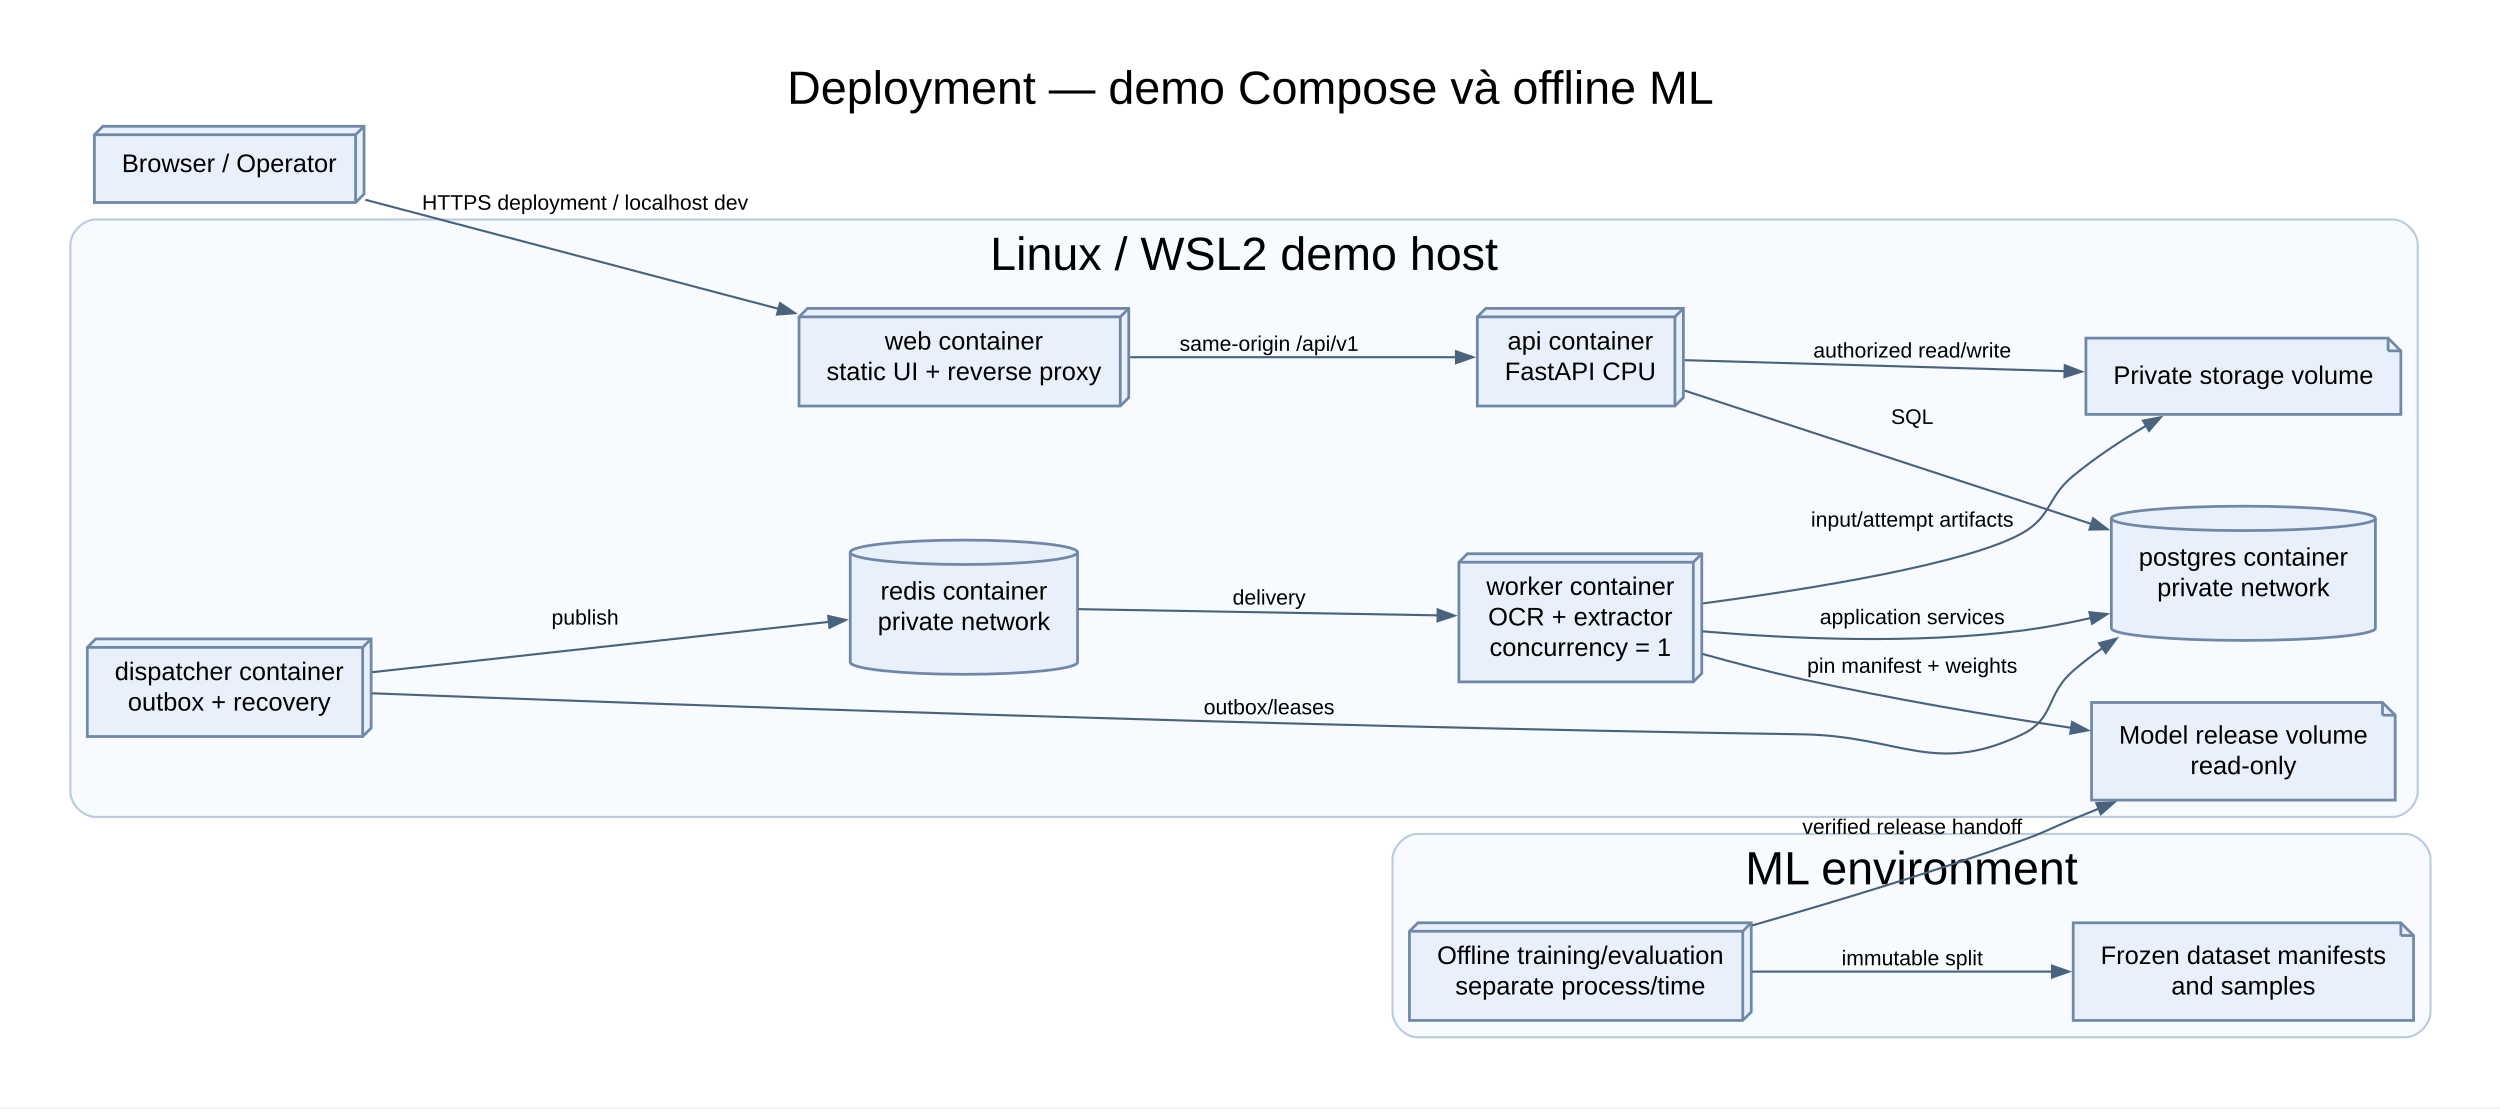
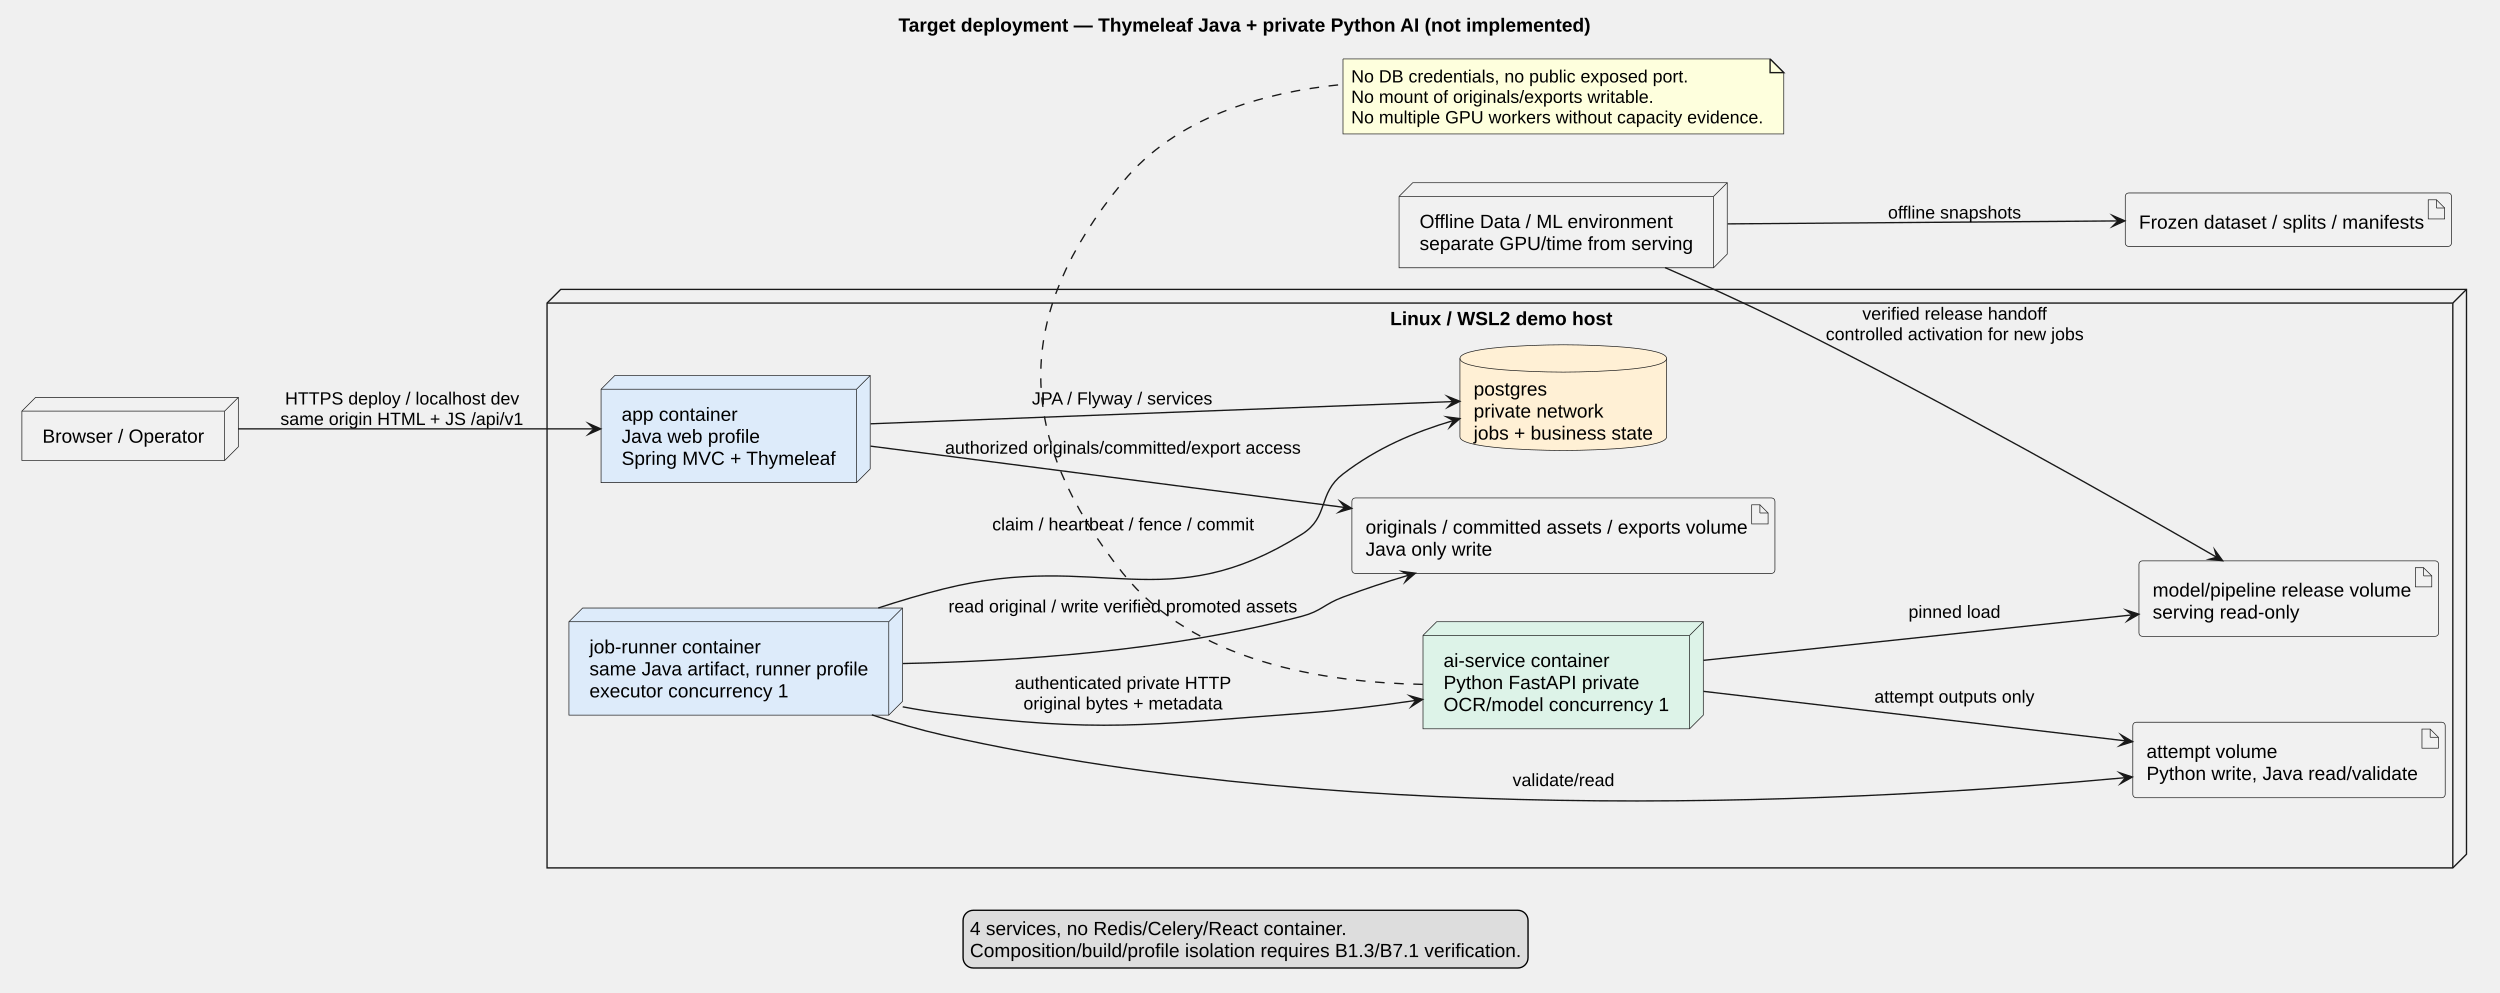
- <svg xmlns="http://www.w3.org/2000/svg" width="1180pt" height="523pt" viewBox="0.00 0.00 1180.00 523.00">
-   <g id="graph0" class="graph" transform="scale(1 1) rotate(0) translate(25.2 497.6)">
-     <polygon fill="white" stroke="none" points="-25.2,25.2 -25.2,-497.6 1155.2,-497.6 1155.2,25.2 -25.2,25.2" />
-     <text xml:space="preserve" text-anchor="middle" x="565" y="-448.6" font-family="Arial" font-size="22.00">Deployment — demo Compose và offline ML</text>
-     <g id="clust1" class="cluster">
-       <path fill="#f7fafe" stroke="#bacbdd" d="M20,-112C20,-112 1103.99,-112 1103.99,-112 1109.99,-112 1115.99,-118 1115.99,-124 1115.99,-124 1115.99,-382 1115.99,-382 1115.99,-388 1109.99,-394 1103.99,-394 1103.99,-394 20,-394 20,-394 14,-394 8,-388 8,-382 8,-382 8,-124 8,-124 8,-118 14,-112 20,-112" />
-       <text xml:space="preserve" text-anchor="middle" x="562" y="-370.2" font-family="Arial" font-size="22.00">Linux / WSL2 demo host</text>
+ <svg xmlns="http://www.w3.org/2000/svg" version="1.1" data-diagram-type="DESCRIPTION" style="width:1828px;height:726px;background:#FFFFFF;" width="1828px" height="726px" viewBox="0 0 1828 726" zoomAndPan="magnify" preserveAspectRatio="none" contentStyleType="text/css">
+   <defs />
+   <g font-family="sans-serif" lengthAdjust="spacing">
+     <g class="title" data-source-line="1">
+       <text x="656.945" y="23.132" fill="#000" font-size="14" textLength="507.609" font-weight="700" font-family="Arial">Target deployment — Thymeleaf Java + private Python AI (not implemented)</text>
    </g>
-     <g id="clust2" class="cluster">
-       <path fill="#f7fafe" stroke="#bacbdd" d="M644.06,-8C644.06,-8 1110,-8 1110,-8 1116,-8 1122,-14 1122,-20 1122,-20 1122,-92 1122,-92 1122,-98 1116,-104 1110,-104 1110,-104 644.06,-104 644.06,-104 638.06,-104 632.06,-98 632.06,-92 632.06,-92 632.06,-20 632.06,-20 632.06,-14 638.06,-8 644.06,-8" />
-       <text xml:space="preserve" text-anchor="middle" x="877.03" y="-80.2" font-family="Arial" font-size="22.00">ML environment</text>
+     <g class="cluster" data-qualified-name="Linux . WSL2 demo host" id="ent0002" data-source-line="6">
+       <polygon points="400,221.599,410,211.599,1803.5,211.599,1803.5,624.599,1793.5,634.599,400,634.599,400,221.599" fill="none" style="stroke:#181818;stroke-width:1;stroke-linejoin:miter;stroke-miterlimit:10;" />
+       <line x1="1793.5" y1="221.599" x2="1803.5" y2="211.599" style="stroke:#181818;stroke-width:1;" />
+       <line x1="400" y1="221.599" x2="1793.5" y2="221.599" style="stroke:#181818;stroke-width:1;" />
+       <line x1="1793.5" y1="221.599" x2="1793.5" y2="634.599" style="stroke:#181818;stroke-width:1;" />
+       <text x="1016.471" y="237.73" fill="#000" font-size="14" textLength="162.559" font-weight="700" font-family="Arial">Linux / WSL2 demo host</text>
    </g>
-     <g id="node1" class="node">
-       <polygon fill="#e8f0fc" stroke="#7088a8" stroke-width="1.3" points="146.64,-438 23.35,-438 19.35,-434 19.35,-402 142.64,-402 146.64,-406 146.64,-438" />
-       <polyline fill="none" stroke="#7088a8" stroke-width="1.3" points="142.64,-434 19.35,-434" />
-       <polyline fill="none" stroke="#7088a8" stroke-width="1.3" points="142.64,-434 142.64,-402" />
-       <polyline fill="none" stroke="#7088a8" stroke-width="1.3" points="142.64,-434 146.64,-438" />
-       <text xml:space="preserve" text-anchor="middle" x="82.99" y="-416.4" font-family="Arial" font-size="12.00">Browser / Operator</text>
+     <g class="entity" data-qualified-name="Linux . WSL2 demo host.web" id="ent0003" data-source-line="7">
+       <polygon points="439.5,284.599,449.5,274.599,636.282,274.599,636.282,342.895,626.282,352.895,439.5,352.895,439.5,284.599" fill="#DDEBFA" style="stroke:#181818;stroke-width:0.5;stroke-linejoin:miter;stroke-miterlimit:10;" />
+       <line x1="626.282" y1="284.599" x2="636.282" y2="274.599" style="stroke:#181818;stroke-width:0.5;" />
+       <line x1="439.5" y1="284.599" x2="626.282" y2="284.599" style="stroke:#181818;stroke-width:0.5;" />
+       <line x1="626.282" y1="284.599" x2="626.282" y2="352.895" style="stroke:#181818;stroke-width:0.5;" />
+       <text x="454.5" y="307.73" fill="#000" font-size="14" textLength="84.841" font-family="Arial">app container</text>
+       <text x="454.5" y="323.829" fill="#000" font-size="14" textLength="101.165" font-family="Arial">Java web profile</text>
+       <text x="454.5" y="339.928" fill="#000" font-size="14" textLength="156.782" font-family="Arial">Spring MVC + Thymeleaf</text>
    </g>
-     <g id="node2" class="node">
-       <polygon fill="#e8f0fc" stroke="#7088a8" stroke-width="1.3" points="507.57,-352.04 355.94,-352.04 351.94,-348.04 351.94,-305.96 503.57,-305.96 507.57,-309.96 507.57,-352.04" />
-       <polyline fill="none" stroke="#7088a8" stroke-width="1.3" points="503.57,-348.04 351.94,-348.04" />
-       <polyline fill="none" stroke="#7088a8" stroke-width="1.3" points="503.57,-348.04 503.57,-305.96" />
-       <polyline fill="none" stroke="#7088a8" stroke-width="1.3" points="503.57,-348.04 507.57,-352.04" />
-       <text xml:space="preserve" text-anchor="middle" x="429.76" y="-332.6" font-family="Arial" font-size="12.00">web container</text>
-       <text xml:space="preserve" text-anchor="middle" x="429.76" y="-318.2" font-family="Arial" font-size="12.00">static UI + reverse proxy</text>
+     <g class="entity" data-qualified-name="Linux . WSL2 demo host.runner" id="ent0004" data-source-line="8">
+       <polygon points="416,454.599,426,444.599,659.868,444.599,659.868,512.895,649.868,522.895,416,522.895,416,454.599" fill="#DDEBFA" style="stroke:#181818;stroke-width:0.5;stroke-linejoin:miter;stroke-miterlimit:10;" />
+       <line x1="649.868" y1="454.599" x2="659.868" y2="444.599" style="stroke:#181818;stroke-width:0.5;" />
+       <line x1="416" y1="454.599" x2="649.868" y2="454.599" style="stroke:#181818;stroke-width:0.5;" />
+       <line x1="649.868" y1="454.599" x2="649.868" y2="522.895" style="stroke:#181818;stroke-width:0.5;" />
+       <text x="431" y="477.73" fill="#000" font-size="14" textLength="125.296" font-family="Arial">job-runner container</text>
+       <text x="431" y="493.829" fill="#000" font-size="14" textLength="203.868" font-family="Arial">same Java artifact, runner profile</text>
+       <text x="431" y="509.928" fill="#000" font-size="14" textLength="145.517" font-family="Arial">executor concurrency 1</text>
    </g>
-     <g id="edge1" class="edge">
-       <path fill="none" stroke="#49627e" d="M147.23,-403.31C201.96,-388.86 281.63,-367.83 342.26,-351.83" />
-       <polygon fill="#49627e" stroke="#49627e" points="342.96,-354.54 349.98,-349.79 341.53,-349.13 342.96,-354.54" />
-       <text xml:space="preserve" text-anchor="middle" x="250.96" y="-398.59" font-family="Arial" font-size="10.00">HTTPS deployment / localhost dev</text>
+     <g class="entity" data-qualified-name="Linux . WSL2 demo host.ai" id="ent0005" data-source-line="9">
+       <polygon points="1040.5,464.599,1050.5,454.599,1245.451,454.599,1245.451,522.895,1235.451,532.895,1040.5,532.895,1040.5,464.599" fill="#DDF3E8" style="stroke:#181818;stroke-width:0.5;stroke-linejoin:miter;stroke-miterlimit:10;" />
+       <line x1="1235.451" y1="464.599" x2="1245.451" y2="454.599" style="stroke:#181818;stroke-width:0.5;" />
+       <line x1="1040.5" y1="464.599" x2="1235.451" y2="464.599" style="stroke:#181818;stroke-width:0.5;" />
+       <line x1="1235.451" y1="464.599" x2="1235.451" y2="532.895" style="stroke:#181818;stroke-width:0.5;" />
+       <text x="1055.5" y="487.73" fill="#000" font-size="14" textLength="121.386" font-family="Arial">ai-service container</text>
+       <text x="1055.5" y="503.829" fill="#000" font-size="14" textLength="143.179" font-family="Arial">Python FastAPI private</text>
+       <text x="1055.5" y="519.928" fill="#000" font-size="14" textLength="164.951" font-family="Arial">OCR/model concurrency 1</text>
    </g>
-     <g id="node3" class="node">
-       <polygon fill="#e8f0fc" stroke="#7088a8" stroke-width="1.3" points="769.36,-352.04 676.09,-352.04 672.09,-348.04 672.09,-305.96 765.36,-305.96 769.36,-309.96 769.36,-352.04" />
-       <polyline fill="none" stroke="#7088a8" stroke-width="1.3" points="765.36,-348.04 672.09,-348.04" />
-       <polyline fill="none" stroke="#7088a8" stroke-width="1.3" points="765.36,-348.04 765.36,-305.96" />
-       <polyline fill="none" stroke="#7088a8" stroke-width="1.3" points="765.36,-348.04 769.36,-352.04" />
-       <text xml:space="preserve" text-anchor="middle" x="720.72" y="-332.6" font-family="Arial" font-size="12.00">api container</text>
-       <text xml:space="preserve" text-anchor="middle" x="720.72" y="-318.2" font-family="Arial" font-size="12.00">FastAPI CPU</text>
+     <g class="entity" data-qualified-name="Linux . WSL2 demo host.db" id="ent0006" data-source-line="10">
+       <path d="M1067.5,262.099 C1067.5,252.099 1143.067,252.099 1143.067,252.099 C1143.067,252.099 1218.634,252.099 1218.634,262.099 L1218.634,319.395 C1218.634,329.395 1143.067,329.395 1143.067,329.395 C1143.067,329.395 1067.5,329.395 1067.5,319.395 L1067.5,262.099" style="stroke:#181818;stroke-width:0.5;" fill="#FFF0D5" />
+       <path d="M1067.5,262.099 C1067.5,272.099 1143.067,272.099 1143.067,272.099 C1143.067,272.099 1218.634,272.099 1218.634,262.099" style="stroke:#181818;stroke-width:0.5;" fill="none" />
+       <text x="1077.5" y="289.23" fill="#000" font-size="14" textLength="53.696" font-family="Arial">postgres</text>
+       <text x="1077.5" y="305.329" fill="#000" font-size="14" textLength="94.931" font-family="Arial">private network</text>
+       <text x="1077.5" y="321.428" fill="#000" font-size="14" textLength="131.134" font-family="Arial">jobs + business state</text>
    </g>
-     <g id="edge2" class="edge">
-       <path fill="none" stroke="#49627e" d="M508.2,-329C556.63,-329 617.99,-329 662.13,-329" />
-       <polygon fill="#49627e" stroke="#49627e" points="662.04,-331.8 670.04,-329 662.04,-326.2 662.04,-331.8" />
-       <text xml:space="preserve" text-anchor="middle" x="573.81" y="-332" font-family="Arial" font-size="10.00">same-origin /api/v1</text>
+     <g class="entity" data-qualified-name="Linux . WSL2 demo host.originals" id="ent0007" data-source-line="11">
+       <rect x="988.5" y="364.099" width="309.33" height="55.197" fill="#F1F1F1" style="stroke:#181818;stroke-width:0.5;" rx="2.5" ry="2.5" />
+       <polygon points="1280.83,369.099,1280.83,383.099,1292.83,383.099,1292.83,375.099,1286.83,369.099,1280.83,369.099" fill="#F1F1F1" style="stroke:#181818;stroke-width:0.5;stroke-linejoin:miter;stroke-miterlimit:10;" />
+       <line x1="1286.83" y1="369.099" x2="1286.83" y2="375.099" style="stroke:#181818;stroke-width:0.5;" />
+       <line x1="1292.83" y1="375.099" x2="1286.83" y2="375.099" style="stroke:#181818;stroke-width:0.5;" />
+       <text x="998.5" y="390.23" fill="#000" font-size="14" textLength="279.33" font-family="Arial">originals / committed assets / exports volume</text>
+       <text x="998.5" y="406.329" fill="#000" font-size="14" textLength="92.593" font-family="Arial">Java only write</text>
    </g>
-     <g id="node6" class="node">
-       <path fill="#e8f0fc" stroke="#7088a8" stroke-width="1.3" d="M1095.99,-252.92C1095.99,-256.1 1068.06,-258.68 1033.67,-258.68 999.28,-258.68 971.35,-256.1 971.35,-252.92 971.35,-252.92 971.35,-201.08 971.35,-201.08 971.35,-197.9 999.28,-195.32 1033.67,-195.32 1068.06,-195.32 1095.99,-197.9 1095.99,-201.08 1095.99,-201.08 1095.99,-252.92 1095.99,-252.92" />
-       <path fill="none" stroke="#7088a8" stroke-width="1.3" d="M1095.99,-252.92C1095.99,-249.74 1068.06,-247.16 1033.67,-247.16 999.28,-247.16 971.35,-249.74 971.35,-252.92" />
-       <text xml:space="preserve" text-anchor="middle" x="1033.67" y="-230.6" font-family="Arial" font-size="12.00">postgres container</text>
-       <text xml:space="preserve" text-anchor="middle" x="1033.67" y="-216.2" font-family="Arial" font-size="12.00">private network</text>
+     <g class="entity" data-qualified-name="Linux . WSL2 demo host.attempts" id="ent0008" data-source-line="12">
+       <rect x="1559.5" y="528.099" width="228.44" height="55.197" fill="#F1F1F1" style="stroke:#181818;stroke-width:0.5;" rx="2.5" ry="2.5" />
+       <polygon points="1770.94,533.099,1770.94,547.099,1782.94,547.099,1782.94,539.099,1776.94,533.099,1770.94,533.099" fill="#F1F1F1" style="stroke:#181818;stroke-width:0.5;stroke-linejoin:miter;stroke-miterlimit:10;" />
+       <line x1="1776.94" y1="533.099" x2="1776.94" y2="539.099" style="stroke:#181818;stroke-width:0.5;" />
+       <line x1="1782.94" y1="539.099" x2="1776.94" y2="539.099" style="stroke:#181818;stroke-width:0.5;" />
+       <text x="1569.5" y="554.23" fill="#000" font-size="14" textLength="95.71" font-family="Arial">attempt volume</text>
+       <text x="1569.5" y="570.329" fill="#000" font-size="14" textLength="198.44" font-family="Arial">Python write, Java read/validate</text>
    </g>
-     <g id="edge3" class="edge">
-       <path fill="none" stroke="#49627e" d="M769.98,-313.22C812.06,-299.45 874.75,-278.92 929.35,-261 939.97,-257.51 951.2,-253.82 962.19,-250.21" />
-       <polygon fill="#49627e" stroke="#49627e" points="962.77,-252.96 969.5,-247.8 961.02,-247.64 962.77,-252.96" />
-       <text xml:space="preserve" text-anchor="middle" x="877.37" y="-297.49" font-family="Arial" font-size="10.00">SQL</text>
+     <g class="entity" data-qualified-name="Linux . WSL2 demo host.models" id="ent0009" data-source-line="13">
+       <rect x="1564" y="410.099" width="219.109" height="55.197" fill="#F1F1F1" style="stroke:#181818;stroke-width:0.5;" rx="2.5" ry="2.5" />
+       <polygon points="1766.109,415.099,1766.109,429.099,1778.109,429.099,1778.109,421.099,1772.109,415.099,1766.109,415.099" fill="#F1F1F1" style="stroke:#181818;stroke-width:0.5;stroke-linejoin:miter;stroke-miterlimit:10;" />
+       <line x1="1772.109" y1="415.099" x2="1772.109" y2="421.099" style="stroke:#181818;stroke-width:0.5;" />
+       <line x1="1778.109" y1="421.099" x2="1772.109" y2="421.099" style="stroke:#181818;stroke-width:0.5;" />
+       <text x="1574" y="436.23" fill="#000" font-size="14" textLength="189.109" font-family="Arial">model/pipeline release volume</text>
+       <text x="1574" y="452.329" fill="#000" font-size="14" textLength="107.386" font-family="Arial">serving read-only</text>
    </g>
-     <g id="node8" class="node">
-       <polygon fill="#e8f0fc" stroke="#7088a8" stroke-width="1.3" points="1101.99,-338 959.35,-338 959.35,-302 1107.99,-302 1107.99,-332 1101.99,-338" />
-       <polyline fill="none" stroke="#7088a8" stroke-width="1.3" points="1101.99,-338 1101.99,-332" />
-       <polyline fill="none" stroke="#7088a8" stroke-width="1.3" points="1107.99,-332 1101.99,-332" />
-       <text xml:space="preserve" text-anchor="middle" x="1033.67" y="-316.4" font-family="Arial" font-size="12.00">Private storage volume</text>
+     <g class="entity" data-qualified-name="browser" id="ent0001" data-source-line="5">
+       <polygon points="16,300.599,26,290.599,174.262,290.599,174.262,326.697,164.262,336.697,16,336.697,16,300.599" fill="#F1F1F1" style="stroke:#181818;stroke-width:0.5;stroke-linejoin:miter;stroke-miterlimit:10;" />
+       <line x1="164.262" y1="300.599" x2="174.262" y2="290.599" style="stroke:#181818;stroke-width:0.5;" />
+       <line x1="16" y1="300.599" x2="164.262" y2="300.599" style="stroke:#181818;stroke-width:0.5;" />
+       <line x1="164.262" y1="300.599" x2="164.262" y2="336.697" style="stroke:#181818;stroke-width:0.5;" />
+       <text x="31" y="323.73" fill="#000" font-size="14" textLength="118.262" font-family="Arial">Browser / Operator</text>
    </g>
-     <g id="edge8" class="edge">
-       <path fill="none" stroke="#49627e" d="M769.97,-327.6C817.8,-326.22 892.03,-324.07 949.4,-322.41" />
-       <polygon fill="#49627e" stroke="#49627e" points="949.39,-325.21 957.3,-322.18 949.22,-319.61 949.39,-325.21" />
-       <text xml:space="preserve" text-anchor="middle" x="877.37" y="-328.83" font-family="Arial" font-size="10.00">authorized read/write</text>
+     <g class="entity" data-qualified-name="train" id="ent0010" data-source-line="15">
+       <polygon points="1023,143.599,1033,133.599,1262.958,133.599,1262.958,185.796,1252.958,195.796,1023,195.796,1023,143.599" fill="#F1F1F1" style="stroke:#181818;stroke-width:0.5;stroke-linejoin:miter;stroke-miterlimit:10;" />
+       <line x1="1252.958" y1="143.599" x2="1262.958" y2="133.599" style="stroke:#181818;stroke-width:0.5;" />
+       <line x1="1023" y1="143.599" x2="1252.958" y2="143.599" style="stroke:#181818;stroke-width:0.5;" />
+       <line x1="1252.958" y1="143.599" x2="1252.958" y2="195.796" style="stroke:#181818;stroke-width:0.5;" />
+       <text x="1038" y="166.73" fill="#000" font-size="14" textLength="185.972" font-family="Arial">Offline Data / ML environment</text>
+       <text x="1038" y="182.829" fill="#000" font-size="14" textLength="199.958" font-family="Arial">separate GPU/time from serving</text>
    </g>
-     <g id="node4" class="node">
-       <polygon fill="#e8f0fc" stroke="#7088a8" stroke-width="1.3" points="149.98,-196.04 20,-196.04 16,-192.04 16,-149.96 145.98,-149.96 149.98,-153.96 149.98,-196.04" />
-       <polyline fill="none" stroke="#7088a8" stroke-width="1.3" points="145.98,-192.04 16,-192.04" />
-       <polyline fill="none" stroke="#7088a8" stroke-width="1.3" points="145.98,-192.04 145.98,-149.96" />
-       <polyline fill="none" stroke="#7088a8" stroke-width="1.3" points="145.98,-192.04 149.98,-196.04" />
-       <text xml:space="preserve" text-anchor="middle" x="82.99" y="-176.6" font-family="Arial" font-size="12.00">dispatcher container</text>
-       <text xml:space="preserve" text-anchor="middle" x="82.99" y="-162.2" font-family="Arial" font-size="12.00">outbox + recovery</text>
+     <g class="entity" data-qualified-name="data" id="ent0011" data-source-line="16">
+       <rect x="1554" y="141.099" width="238.53" height="39.099" fill="#F1F1F1" style="stroke:#181818;stroke-width:0.5;" rx="2.5" ry="2.5" />
+       <polygon points="1775.53,146.099,1775.53,160.099,1787.53,160.099,1787.53,152.099,1781.53,146.099,1775.53,146.099" fill="#F1F1F1" style="stroke:#181818;stroke-width:0.5;stroke-linejoin:miter;stroke-miterlimit:10;" />
+       <line x1="1781.53" y1="146.099" x2="1781.53" y2="152.099" style="stroke:#181818;stroke-width:0.5;" />
+       <line x1="1787.53" y1="152.099" x2="1781.53" y2="152.099" style="stroke:#181818;stroke-width:0.5;" />
+       <text x="1564" y="167.23" fill="#000" font-size="14" textLength="208.53" font-family="Arial">Frozen dataset / splits / manifests</text>
    </g>
-     <g id="edge4" class="edge">
-       <path fill="none" stroke="#49627e" d="M150.44,-170.36C280.16,-165.37 576.25,-154.68 825.39,-151 871.59,-150.32 887.7,-130.99 929.35,-151 944.74,-158.4 940.41,-169.86 953.35,-181 957.7,-184.75 962.41,-188.36 967.27,-191.78" />
-       <polygon fill="#49627e" stroke="#49627e" points="965.58,-194.02 973.78,-196.18 968.71,-189.38 965.58,-194.02" />
-       <text xml:space="preserve" text-anchor="middle" x="573.81" y="-160.46" font-family="Arial" font-size="10.00">outbox/leases</text>
+     <g class="entity" data-qualified-name="GMN23" id="ent0024" data-source-line="29">
+       <path d="M982,43.099 L982,97.945 L1304.292,97.945 L1304.292,53.099 L1294.292,43.099 L982,43.099" style="stroke:#181818;stroke-width:0.5;" fill="#FEFFDD" />
+       <path d="M1294.292,43.099 L1294.292,53.099 L1304.292,53.099 L1294.292,43.099" style="stroke:#181818;stroke-width:1;" fill="#FEFFDD" />
+       <text x="988" y="60.292" fill="#000" font-size="13" textLength="246.416" font-family="Arial">No DB credentials, no public exposed port.</text>
+       <text x="988" y="75.241" fill="#000" font-size="13" textLength="221.102" font-family="Arial">No mount of originals/exports writable.</text>
+       <text x="988" y="90.19" fill="#000" font-size="13" textLength="301.292" font-family="Arial">No multiple GPU workers without capacity evidence.</text>
    </g>
-     <g id="node7" class="node">
-       <path fill="#e8f0fc" stroke="#7088a8" stroke-width="1.3" d="M483.4,-236.92C483.4,-240.1 459.36,-242.68 429.76,-242.68 400.16,-242.68 376.11,-240.1 376.11,-236.92 376.11,-236.92 376.11,-185.08 376.11,-185.08 376.11,-181.9 400.16,-179.32 429.76,-179.32 459.36,-179.32 483.4,-181.9 483.4,-185.08 483.4,-185.08 483.4,-236.92 483.4,-236.92" />
-       <path fill="none" stroke="#7088a8" stroke-width="1.3" d="M483.4,-236.92C483.4,-233.74 459.36,-231.16 429.76,-231.16 400.16,-231.16 376.11,-233.74 376.11,-236.92" />
-       <text xml:space="preserve" text-anchor="middle" x="429.76" y="-214.6" font-family="Arial" font-size="12.00">redis container</text>
-       <text xml:space="preserve" text-anchor="middle" x="429.76" y="-200.2" font-family="Arial" font-size="12.00">private network</text>
+     <g class="link" data-entity-1="ent0001" data-entity-2="ent0003" id="lnk12" data-source-line="17" data-link-type="dependency">
+       <path d="M174.08,313.599 C248.05,313.599 354.39,313.599 434.24,313.599" style="stroke:#181818;stroke-width:1;" fill="none" id="browser-to-web" />
+       <polygon points="439.24,313.599,430.24,309.599,434.24,313.599,430.24,317.599,439.24,313.599" fill="#181818" style="stroke:#181818;stroke-width:1;stroke-linejoin:miter;stroke-miterlimit:10;" />
+       <text x="208.425" y="295.792" fill="#000" font-size="13" textLength="171.247" font-family="Arial">HTTPS deploy / localhost dev</text>
+       <text x="205" y="310.741" fill="#000" font-size="13" textLength="178.096" font-family="Arial">same origin HTML + JS /api/v1</text>
    </g>
-     <g id="edge5" class="edge">
-       <path fill="none" stroke="#49627e" d="M150.47,-180.33C212.82,-187.2 305.35,-197.4 366.34,-204.12" />
-       <polygon fill="#49627e" stroke="#49627e" points="365.72,-206.87 373.98,-204.96 366.33,-201.3 365.72,-206.87" />
-       <text xml:space="preserve" text-anchor="middle" x="250.96" y="-202.77" font-family="Arial" font-size="10.00">publish</text>
+     <g class="link" data-entity-1="ent0003" data-entity-2="ent0006" id="lnk13" data-source-line="18" data-link-type="dependency">
+       <path d="M636.55,309.879 C756.88,305.289 953.804,297.779 1062.444,293.629" style="stroke:#181818;stroke-width:1;" fill="none" id="web-to-db" />
+       <polygon points="1067.44,293.439,1058.294,289.785,1062.444,293.629,1058.599,297.779,1067.44,293.439" fill="#181818" style="stroke:#181818;stroke-width:1;stroke-linejoin:miter;stroke-miterlimit:10;" />
+       <text x="754.5" y="295.792" fill="#000" font-size="13" textLength="133.637" font-family="Arial">JPA / Flyway / services</text>
    </g>
-     <g id="node5" class="node">
-       <polygon fill="#e8f0fc" stroke="#7088a8" stroke-width="1.3" points="778.04,-236.24 667.41,-236.24 663.41,-232.24 663.41,-175.76 774.04,-175.76 778.04,-179.76 778.04,-236.24" />
-       <polyline fill="none" stroke="#7088a8" stroke-width="1.3" points="774.04,-232.24 663.41,-232.24" />
-       <polyline fill="none" stroke="#7088a8" stroke-width="1.3" points="774.04,-232.24 774.04,-175.76" />
-       <polyline fill="none" stroke="#7088a8" stroke-width="1.3" points="774.04,-232.24 778.04,-236.24" />
-       <text xml:space="preserve" text-anchor="middle" x="720.72" y="-216.8" font-family="Arial" font-size="12.00">worker container</text>
-       <text xml:space="preserve" text-anchor="middle" x="720.72" y="-202.4" font-family="Arial" font-size="12.00">OCR + extractor</text>
-       <text xml:space="preserve" text-anchor="middle" x="720.72" y="-188" font-family="Arial" font-size="12.00">concurrency = 1</text>
+     <g class="link" data-entity-1="ent0004" data-entity-2="ent0006" id="lnk14" data-source-line="19" data-link-type="dependency">
+       <path d="M642.2,444.529 C658.06,439.359 674.37,434.499 690,430.599 C804.29,402.079 852.32,453.359 952,390.599 C972.03,377.989 963.22,361.009 982,346.599 C1006.87,327.519 1033.938,316.044 1062.678,307.494" style="stroke:#181818;stroke-width:1;" fill="none" id="runner-to-db" />
+       <polygon points="1067.47,306.069,1057.703,304.801,1062.678,307.494,1059.984,312.469,1067.47,306.069" fill="#181818" style="stroke:#181818;stroke-width:1;stroke-linejoin:miter;stroke-miterlimit:10;" />
+       <text x="725.5" y="387.792" fill="#000" font-size="13" textLength="191.464" font-family="Arial">claim / heartbeat / fence / commit</text>
    </g>
-     <g id="edge7" class="edge">
-       <path fill="none" stroke="#49627e" d="M778.36,-199.61C820.23,-196.03 878.56,-193.47 929.35,-200 939.98,-201.37 951.08,-203.49 961.89,-205.97" />
-       <polygon fill="#49627e" stroke="#49627e" points="960.99,-208.63 969.42,-207.76 962.29,-203.18 960.99,-208.63" />
-       <text xml:space="preserve" text-anchor="middle" x="877.37" y="-203" font-family="Arial" font-size="10.00">application services</text>
+     <g class="link" data-entity-1="ent0004" data-entity-2="ent0005" id="lnk15" data-source-line="20" data-link-type="dependency">
+       <path d="M660.07,516.829 C670.14,518.749 680.21,520.389 690,521.599 C805.56,535.919 835.87,530.109 952,521.599 C980.76,519.489 1006.834,516.34 1035.304,512.13" style="stroke:#181818;stroke-width:1;" fill="none" id="runner-to-ai" />
+       <polygon points="1040.25,511.399,1030.762,508.758,1035.304,512.13,1031.932,516.672,1040.25,511.399" fill="#181818" style="stroke:#181818;stroke-width:1;stroke-linejoin:miter;stroke-miterlimit:10;" />
+       <text x="742" y="503.792" fill="#000" font-size="13" textLength="158.247" font-family="Arial">authenticated private HTTP</text>
+       <text x="748.316" y="518.741" fill="#000" font-size="13" textLength="145.615" font-family="Arial">original bytes + metadata</text>
    </g>
-     <g id="edge9" class="edge">
-       <path fill="none" stroke="#49627e" d="M778.63,-212.79C830.96,-219.78 904.14,-231.66 929.35,-246 943.3,-253.94 940.96,-262.79 953.35,-273 963.88,-281.69 976.21,-289.8 987.96,-296.77" />
-       <polygon fill="#49627e" stroke="#49627e" points="986.33,-299.06 994.66,-300.64 989.13,-294.21 986.33,-299.06" />
-       <text xml:space="preserve" text-anchor="middle" x="877.37" y="-249" font-family="Arial" font-size="10.00">input/attempt artifacts</text>
+     <g class="link" data-entity-1="ent0003" data-entity-2="ent0007" id="lnk16" data-source-line="21" data-link-type="dependency">
+       <path d="M636.55,326.219 C731.63,338.519 872.701,356.768 983.391,371.078" style="stroke:#181818;stroke-width:1;" fill="none" id="web-to-originals" />
+       <polygon points="988.35,371.719,979.937,366.598,983.391,371.078,978.911,374.532,988.35,371.719" fill="#181818" style="stroke:#181818;stroke-width:1;stroke-linejoin:miter;stroke-miterlimit:10;" />
+       <text x="691" y="331.792" fill="#000" font-size="13" textLength="260.121" font-family="Arial">authorized originals/committed/export access</text>
    </g>
-     <g id="node9" class="node">
-       <polygon fill="#e8f0fc" stroke="#7088a8" stroke-width="1.3" points="1099.33,-166.04 962.02,-166.04 962.02,-119.96 1105.33,-119.96 1105.33,-160.04 1099.33,-166.04" />
-       <polyline fill="none" stroke="#7088a8" stroke-width="1.3" points="1099.33,-166.04 1099.33,-160.04" />
-       <polyline fill="none" stroke="#7088a8" stroke-width="1.3" points="1105.33,-160.04 1099.33,-160.04" />
-       <text xml:space="preserve" text-anchor="middle" x="1033.67" y="-146.6" font-family="Arial" font-size="12.00">Model release volume</text>
-       <text xml:space="preserve" text-anchor="middle" x="1033.67" y="-132.2" font-family="Arial" font-size="12.00">read-only</text>
+     <g class="link" data-entity-1="ent0004" data-entity-2="ent0007" id="lnk17" data-source-line="22" data-link-type="dependency">
+       <path d="M660.18,485.179 C743.51,483.549 856.03,475.939 952,450.599 C966.23,446.839 968.21,441.719 982,436.599 C998.91,430.319 1012.309,425.858 1030.139,420.538" style="stroke:#181818;stroke-width:1;" fill="none" id="runner-to-originals" />
+       <polygon points="1034.93,419.109,1025.162,417.849,1030.139,420.538,1027.449,425.515,1034.93,419.109" fill="#181818" style="stroke:#181818;stroke-width:1;stroke-linejoin:miter;stroke-miterlimit:10;" />
+       <text x="693.5" y="447.792" fill="#000" font-size="13" textLength="255.062" font-family="Arial">read original / write verified promoted assets</text>
    </g>
-     <g id="edge10" class="edge">
-       <path fill="none" stroke="#49627e" d="M778.47,-188.91C793.63,-184.68 810.06,-180.39 825.39,-177 867.09,-167.78 914.02,-159.88 952.66,-154.02" />
-       <polygon fill="#49627e" stroke="#49627e" points="952.8,-156.83 960.29,-152.88 951.96,-151.29 952.8,-156.83" />
-       <text xml:space="preserve" text-anchor="middle" x="877.37" y="-180" font-family="Arial" font-size="10.00">pin manifest + weights</text>
+     <g class="link" data-entity-1="ent0005" data-entity-2="ent0008" id="lnk18" data-source-line="23" data-link-type="dependency">
+       <path d="M1245.59,505.519 C1335.39,516.049 1461.244,530.816 1554.364,541.736" style="stroke:#181818;stroke-width:1;" fill="none" id="ai-to-attempts" />
+       <polygon points="1559.33,542.319,1550.857,537.298,1554.364,541.736,1549.925,545.243,1559.33,542.319" fill="#181818" style="stroke:#181818;stroke-width:1;stroke-linejoin:miter;stroke-miterlimit:10;" />
+       <text x="1370.5" y="513.792" fill="#000" font-size="13" textLength="117.07" font-family="Arial">attempt outputs only</text>
    </g>
-     <g id="edge6" class="edge">
-       <path fill="none" stroke="#49627e" d="M483.76,-210.08C531.54,-209.26 601.99,-208.04 653.48,-207.15" />
-       <polygon fill="#49627e" stroke="#49627e" points="653.39,-209.95 661.34,-207.01 653.3,-204.35 653.39,-209.95" />
-       <text xml:space="preserve" text-anchor="middle" x="573.81" y="-212.24" font-family="Arial" font-size="10.00">delivery</text>
+     <g class="link" data-entity-1="ent0004" data-entity-2="ent0008" id="lnk19" data-source-line="24" data-link-type="dependency">
+       <path d="M637.48,522.699 C654.77,528.439 672.75,533.719 690,537.599 C998.13,606.899 1369.422,585.843 1554.152,568.623" style="stroke:#181818;stroke-width:1;" fill="none" id="runner-to-attempts" />
+       <polygon points="1559.13,568.159,1549.798,565.011,1554.152,568.623,1550.54,572.977,1559.13,568.159" fill="#181818" style="stroke:#181818;stroke-width:1;stroke-linejoin:miter;stroke-miterlimit:10;" />
+       <text x="1106" y="574.792" fill="#000" font-size="13" textLength="74.439" font-family="Arial">validate/read</text>
    </g>
-     <g id="node10" class="node">
-       <polygon fill="#e8f0fc" stroke="#7088a8" stroke-width="1.3" points="801.39,-62.04 644.06,-62.04 640.06,-58.04 640.06,-15.96 797.39,-15.96 801.39,-19.96 801.39,-62.04" />
-       <polyline fill="none" stroke="#7088a8" stroke-width="1.3" points="797.39,-58.04 640.06,-58.04" />
-       <polyline fill="none" stroke="#7088a8" stroke-width="1.3" points="797.39,-58.04 797.39,-15.96" />
-       <polyline fill="none" stroke="#7088a8" stroke-width="1.3" points="797.39,-58.04 801.39,-62.04" />
-       <text xml:space="preserve" text-anchor="middle" x="720.72" y="-42.6" font-family="Arial" font-size="12.00">Offline training/evaluation</text>
-       <text xml:space="preserve" text-anchor="middle" x="720.72" y="-28.2" font-family="Arial" font-size="12.00">separate process/time</text>
+     <g class="link" data-entity-1="ent0005" data-entity-2="ent0009" id="lnk20" data-source-line="25" data-link-type="dependency">
+       <path d="M1245.59,482.839 C1336.89,473.159 1465.618,459.515 1558.998,449.625" style="stroke:#181818;stroke-width:1;" fill="none" id="ai-to-models" />
+       <polygon points="1563.97,449.099,1554.599,446.069,1558.998,449.625,1555.441,454.024,1563.97,449.099" fill="#181818" style="stroke:#181818;stroke-width:1;stroke-linejoin:miter;stroke-miterlimit:10;" />
+       <text x="1395.5" y="451.792" fill="#000" font-size="13" textLength="67.228" font-family="Arial">pinned load</text>
    </g>
-     <g id="edge12" class="edge">
-       <path fill="none" stroke="#49627e" d="M801.72,-60.77C840.56,-71.88 887.71,-86.16 929.35,-101 940.23,-104.88 942.66,-106.62 953.35,-111 957.34,-112.64 961.46,-114.32 965.61,-116.01" />
-       <polygon fill="#49627e" stroke="#49627e" points="964.29,-118.5 972.76,-118.91 966.4,-113.31 964.29,-118.5" />
-       <text xml:space="preserve" text-anchor="middle" x="877.37" y="-104" font-family="Arial" font-size="10.00">verified release handoff</text>
+     <g class="link" data-entity-1="ent0010" data-entity-2="ent0011" id="lnk21" data-source-line="26" data-link-type="dependency">
+       <path d="M1263.26,163.699 C1350.03,163.039 1462,162.197 1548.67,161.537" style="stroke:#181818;stroke-width:1;" fill="none" id="train-to-data" />
+       <polygon points="1553.67,161.499,1544.64,157.567,1548.67,161.537,1544.701,165.567,1553.67,161.499" fill="#181818" style="stroke:#181818;stroke-width:1;stroke-linejoin:miter;stroke-miterlimit:10;" />
+       <text x="1380.5" y="159.792" fill="#000" font-size="13" textLength="97.563" font-family="Arial">offline snapshots</text>
    </g>
-     <g id="node11" class="node">
-       <polygon fill="#e8f0fc" stroke="#7088a8" stroke-width="1.3" points="1108,-62.04 953.35,-62.04 953.35,-15.96 1114,-15.96 1114,-56.04 1108,-62.04" />
-       <polyline fill="none" stroke="#7088a8" stroke-width="1.3" points="1108,-62.04 1108,-56.04" />
-       <polyline fill="none" stroke="#7088a8" stroke-width="1.3" points="1114,-56.04 1108,-56.04" />
-       <text xml:space="preserve" text-anchor="middle" x="1033.67" y="-42.6" font-family="Arial" font-size="12.00">Frozen dataset manifests</text>
-       <text xml:space="preserve" text-anchor="middle" x="1033.67" y="-28.2" font-family="Arial" font-size="12.00">and samples</text>
+     <g class="link" data-entity-1="ent0010" data-entity-2="ent0009" id="lnk22" data-source-line="27" data-link-type="dependency">
+       <path d="M1217.48,195.669 C1244.87,207.649 1276.08,221.779 1304,235.599 C1421.54,293.769 1551.361,367.337 1620.851,407.487" style="stroke:#181818;stroke-width:1;" fill="none" id="train-to-models" />
+       <polygon points="1625.18,409.989,1619.388,402.023,1620.851,407.487,1615.386,408.95,1625.18,409.989" fill="#181818" style="stroke:#181818;stroke-width:1;stroke-linejoin:miter;stroke-miterlimit:10;" />
+       <text x="1361.73" y="233.792" fill="#000" font-size="13" textLength="135.142" font-family="Arial">verified release handoff</text>
+       <text x="1335" y="248.741" fill="#000" font-size="13" textLength="188.602" font-family="Arial">controlled activation for new jobs</text>
    </g>
-     <g id="edge11" class="edge">
-       <path fill="none" stroke="#49627e" d="M801.8,-39C845.14,-39 898.8,-39 943.48,-39" />
-       <polygon fill="#49627e" stroke="#49627e" points="943.35,-41.8 951.35,-39 943.35,-36.2 943.35,-41.8" />
-       <text xml:space="preserve" text-anchor="middle" x="877.37" y="-42" font-family="Arial" font-size="10.00">immutable split</text>
+     <g class="link" data-entity-1="ent0005" data-entity-2="ent0024" id="lnk25" data-source-line="29" data-link-type="association">
+       <path d="M1040.4,500.419 C966.88,499.099 872.15,483.439 821,419.099 C741.9,319.599 740.13,231.169 821,133.099 C859.67,86.199 922.08,67.539 981.71,61.729" style="stroke:#181818;stroke-width:1;stroke-dasharray:7,7;" fill="none" id="ai-GMN23" />
+     </g>
+     <g class="legend" data-source-line="33">
+       <rect x="704.199" y="665.599" width="413.102" height="42.197" fill="#DDD" style="stroke:#000;stroke-width:1;" rx="7.5" ry="7.5" />
+       <text x="709.199" y="683.73" fill="#000" font-size="14" textLength="276.233" font-family="Arial">4 services, no Redis/Celery/React container.</text>
+       <text x="709.199" y="699.829" fill="#000" font-size="14" textLength="403.102" font-family="Arial">Composition/build/profile isolation requires B1.3/B7.1 verification.</text>
    </g>
  </g>
</svg>
